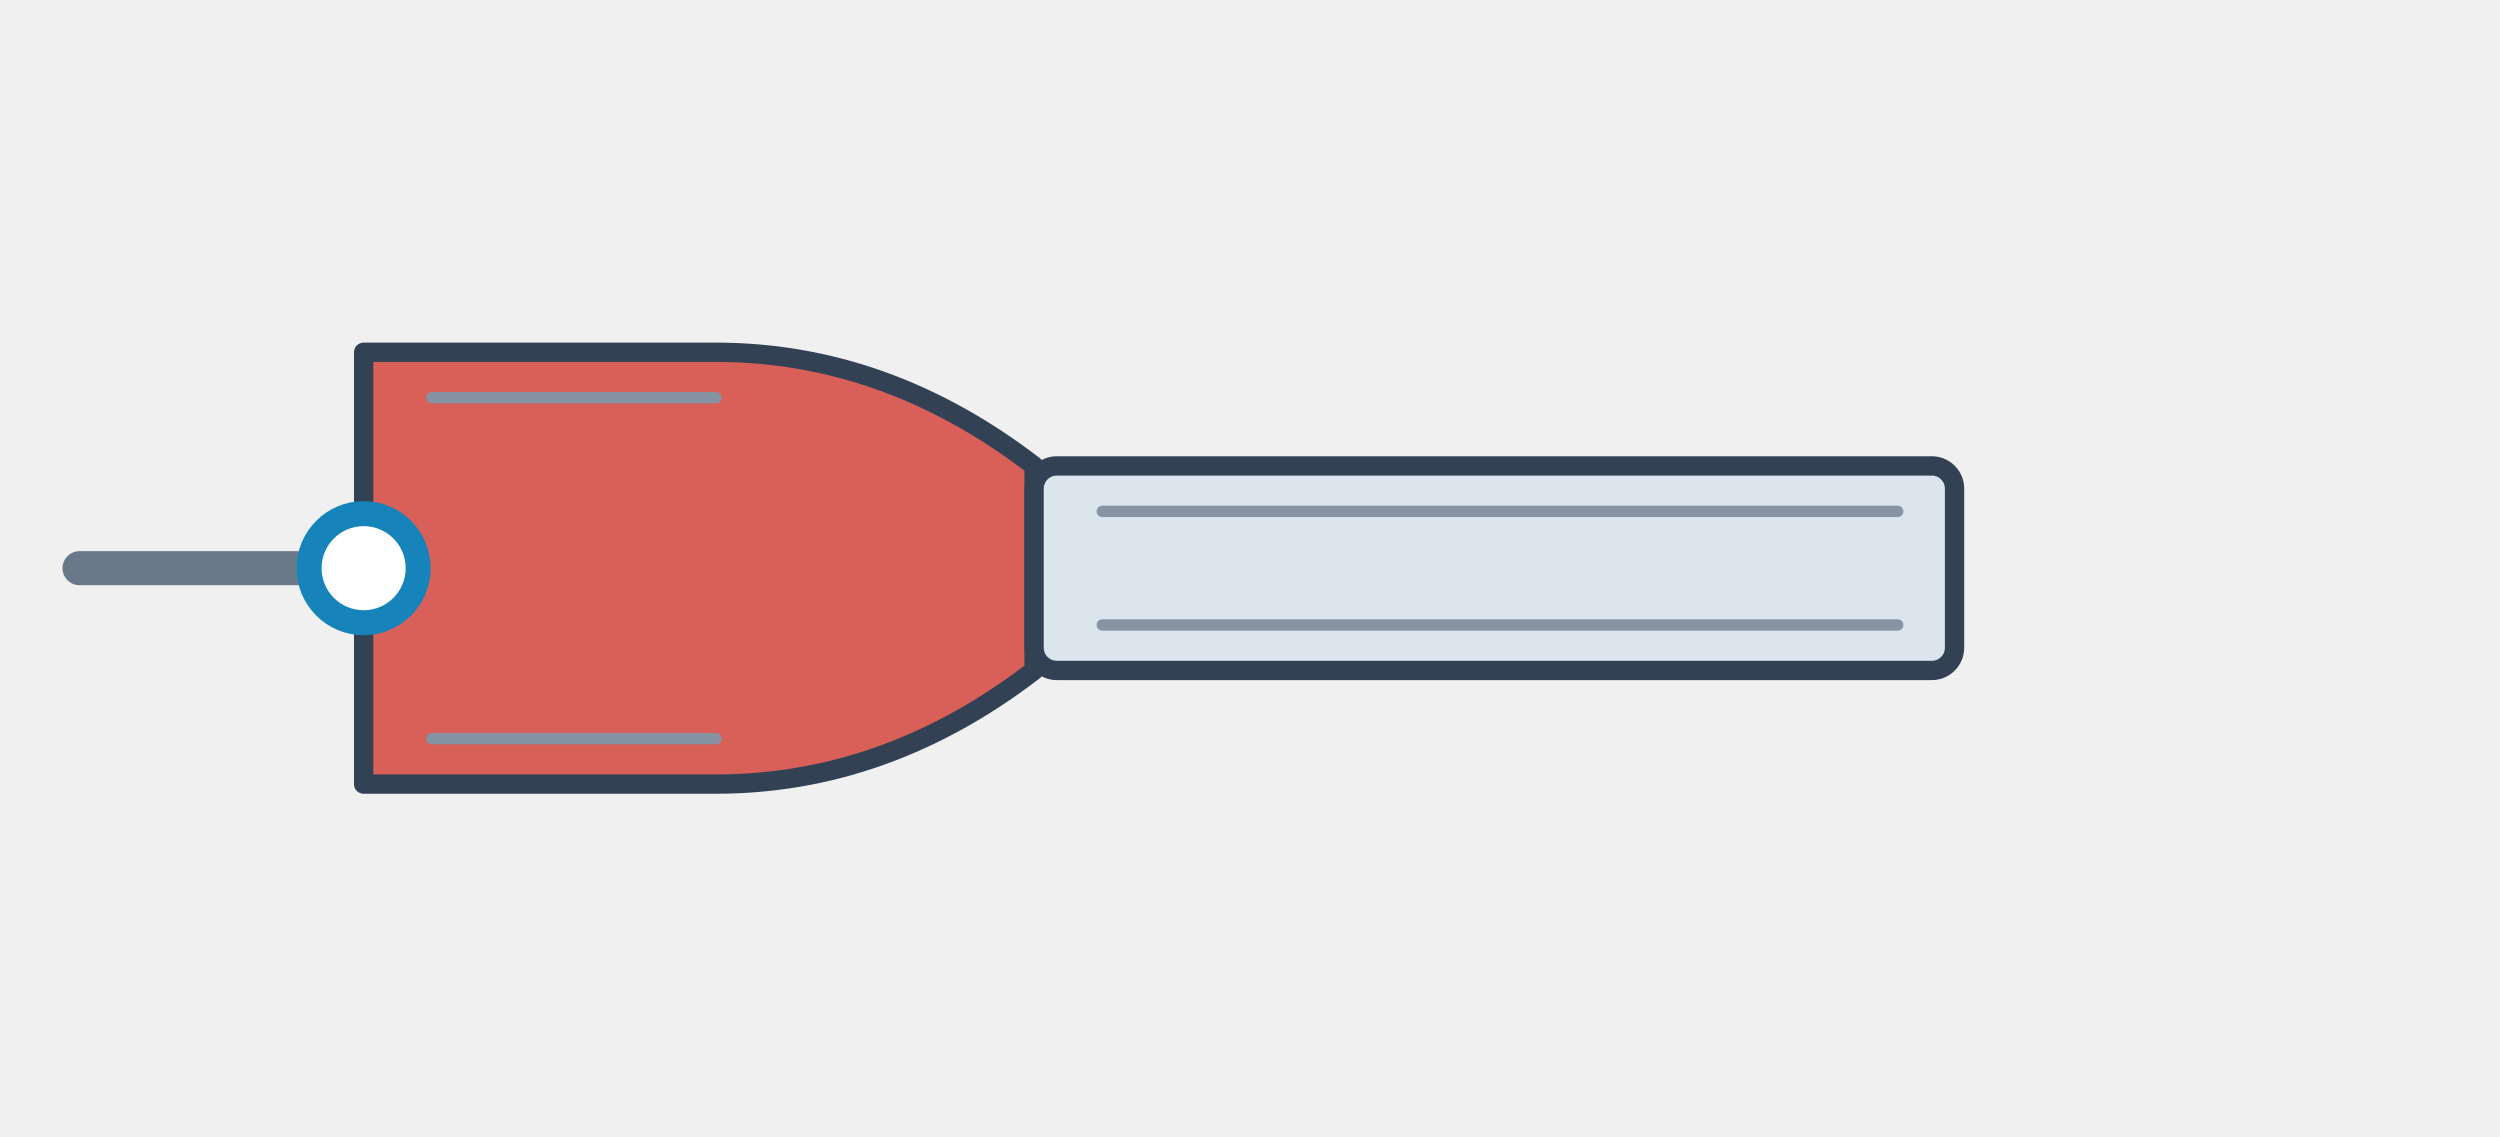
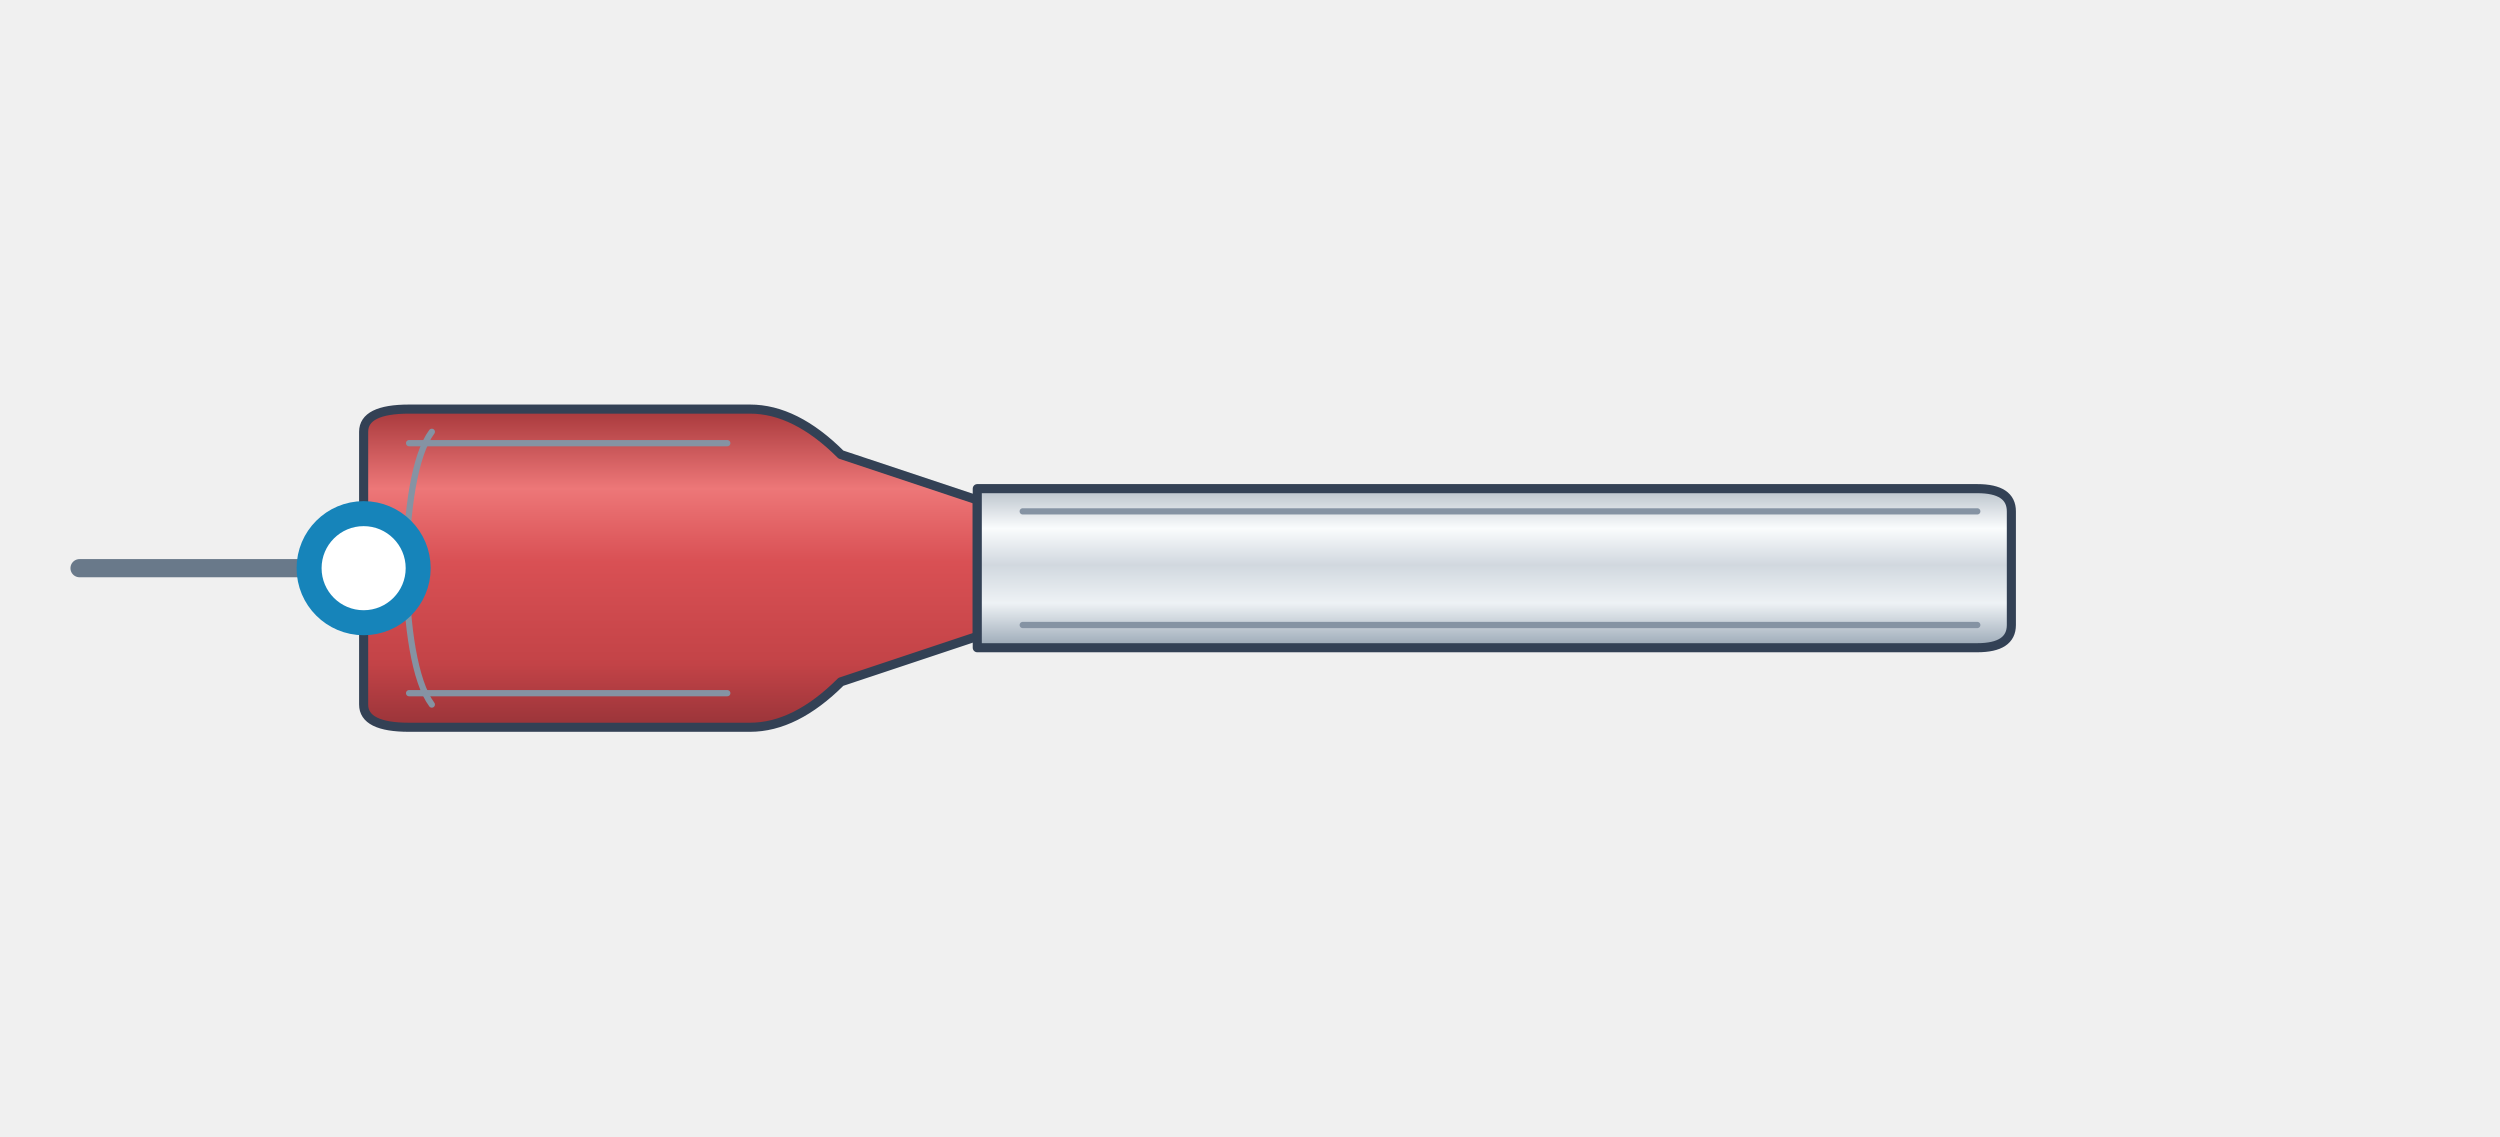
<svg xmlns="http://www.w3.org/2000/svg" width="220" height="100" viewBox="0 0 220 100" role="img" aria-labelledby="title">
-   <style>svg{font-family:Arial,'Segoe UI',sans-serif} .geom{stroke:#334155;stroke-width:1.7;stroke-linecap:round;stroke-linejoin:round} .geom text{stroke:none;stroke-width:0} .detail{stroke:#8593a3;stroke-width:1;fill:none} .wire{stroke:#69798a;stroke-width:3;fill:none;stroke-linecap:round} .text{font-size:12px;fill:#334155;stroke:none} .small{font-size:10px;fill:#64748b;stroke:none} .title{font-size:25px;fill:#0f172a;font-weight:700;stroke:none} .card-title{font-size:17px;fill:#1e293b;font-weight:700;stroke:none} .view{font-size:11px;fill:#237ca3;font-weight:700;stroke:none} .badge{font-size:11px;fill:#1684ba;font-weight:700;stroke:none} .dim{stroke:#5f8f87;stroke-width:1;fill:none} .dimtext{font-size:11px;fill:#427a70;stroke:none}</style>
+   <style>svg{font-family:Arial,'Segoe UI',sans-serif} .geom{stroke:#334155;stroke-width:.8;stroke-linecap:round;stroke-linejoin:round} .geom text{stroke:none;stroke-width:0} .detail{stroke:#8593a3;stroke-width:.55;fill:none} .wire{stroke:#69798a;stroke-width:1.6;fill:none;stroke-linecap:round} .text{font-size:12px;fill:#334155;stroke:none} .small{font-size:10px;fill:#64748b;stroke:none} .title{font-size:25px;fill:#0f172a;font-weight:700;stroke:none} .card-title{font-size:17px;fill:#1e293b;font-weight:700;stroke:none} .view{font-size:11px;fill:#237ca3;font-weight:700;stroke:none} .badge{font-size:11px;fill:#1684ba;font-weight:700;stroke:none} .dim{stroke:#5f8f87;stroke-width:.55;fill:none} .dimtext{font-size:11px;fill:#427a70;stroke:none}</style>
+   <defs>
+     <linearGradient id="metal" x1="0" y1="0" x2="0" y2="1">
+       <stop offset="0" stop-color="#b8c1ca" />
+       <stop offset=".25" stop-color="#fafcfd" />
+       <stop offset=".48" stop-color="#d1d8df" />
+       <stop offset=".72" stop-color="#eef2f5" />
+       <stop offset="1" stop-color="#99a7b5" />
+     </linearGradient>
+     <linearGradient id="red" x1="0" y1="0" x2="0" y2="1">
+       <stop offset="0" stop-color="#a7383b" />
+       <stop offset=".25" stop-color="#ed7778" />
+       <stop offset=".48" stop-color="#d95054" />
+       <stop offset=".8" stop-color="#c34347" />
+       <stop offset="1" stop-color="#993439" />
+     </linearGradient>
+     <linearGradient id="blue" x1="0" y1="0" x2="0" y2="1">
+       <stop offset="0" stop-color="#235783" />
+       <stop offset=".25" stop-color="#65a2ce" />
+       <stop offset=".5" stop-color="#397fb3" />
+       <stop offset="1" stop-color="#23557d" />
+     </linearGradient>
+     <linearGradient id="yellow" x1="0" y1="0" x2="0" y2="1">
+       <stop offset="0" stop-color="#b88c29" />
+       <stop offset=".27" stop-color="#ffe6a1" />
+       <stop offset=".55" stop-color="#e9bd4d" />
+       <stop offset="1" stop-color="#b48c32" />
+     </linearGradient>
+   </defs>
  <g class="geom">
    <line x1="7" y1="50" x2="32" y2="50" class="wire" />
-     <path d="M32 31 H63 Q78 31 91 41 V59 Q78 69 63 69 H32 Z" fill="#d95f59" />
-     <rect x="91" y="41" width="81" height="18" rx="2" fill="#dbe5ee" />
-     <path d="M97 45 H167 M97 55 H167" fill="none" class="detail" />
-     <path d="M38 35 H63 M38 65 H63" fill="none" class="detail" />
+     <path d="M32 38 Q32 36 36 36 H66 Q70 36 74 40 L86 44 V56 L74 60 Q70 64 66 64 H36 Q32 64 32 62 Z" fill="url(#red)" />
+     <path d="M86 43 H174 Q177 43 177 45 V55 Q177 57 174 57 H86 Z" fill="url(#metal)" />
+     <path d="M90 45 H174 M90 55 H174 M36 39 H64 M36 61 H64" fill="none" class="detail" />
+     <path d="M38 38 C35 42 35 58 38 62" fill="none" class="detail" />
  </g>
  <circle cx="32" cy="50" r="4.8" fill="#ffffff" id="anchor-wire-entry" data-role="wire-entry" stroke="#1684ba" stroke-width="2.2" />
</svg>
